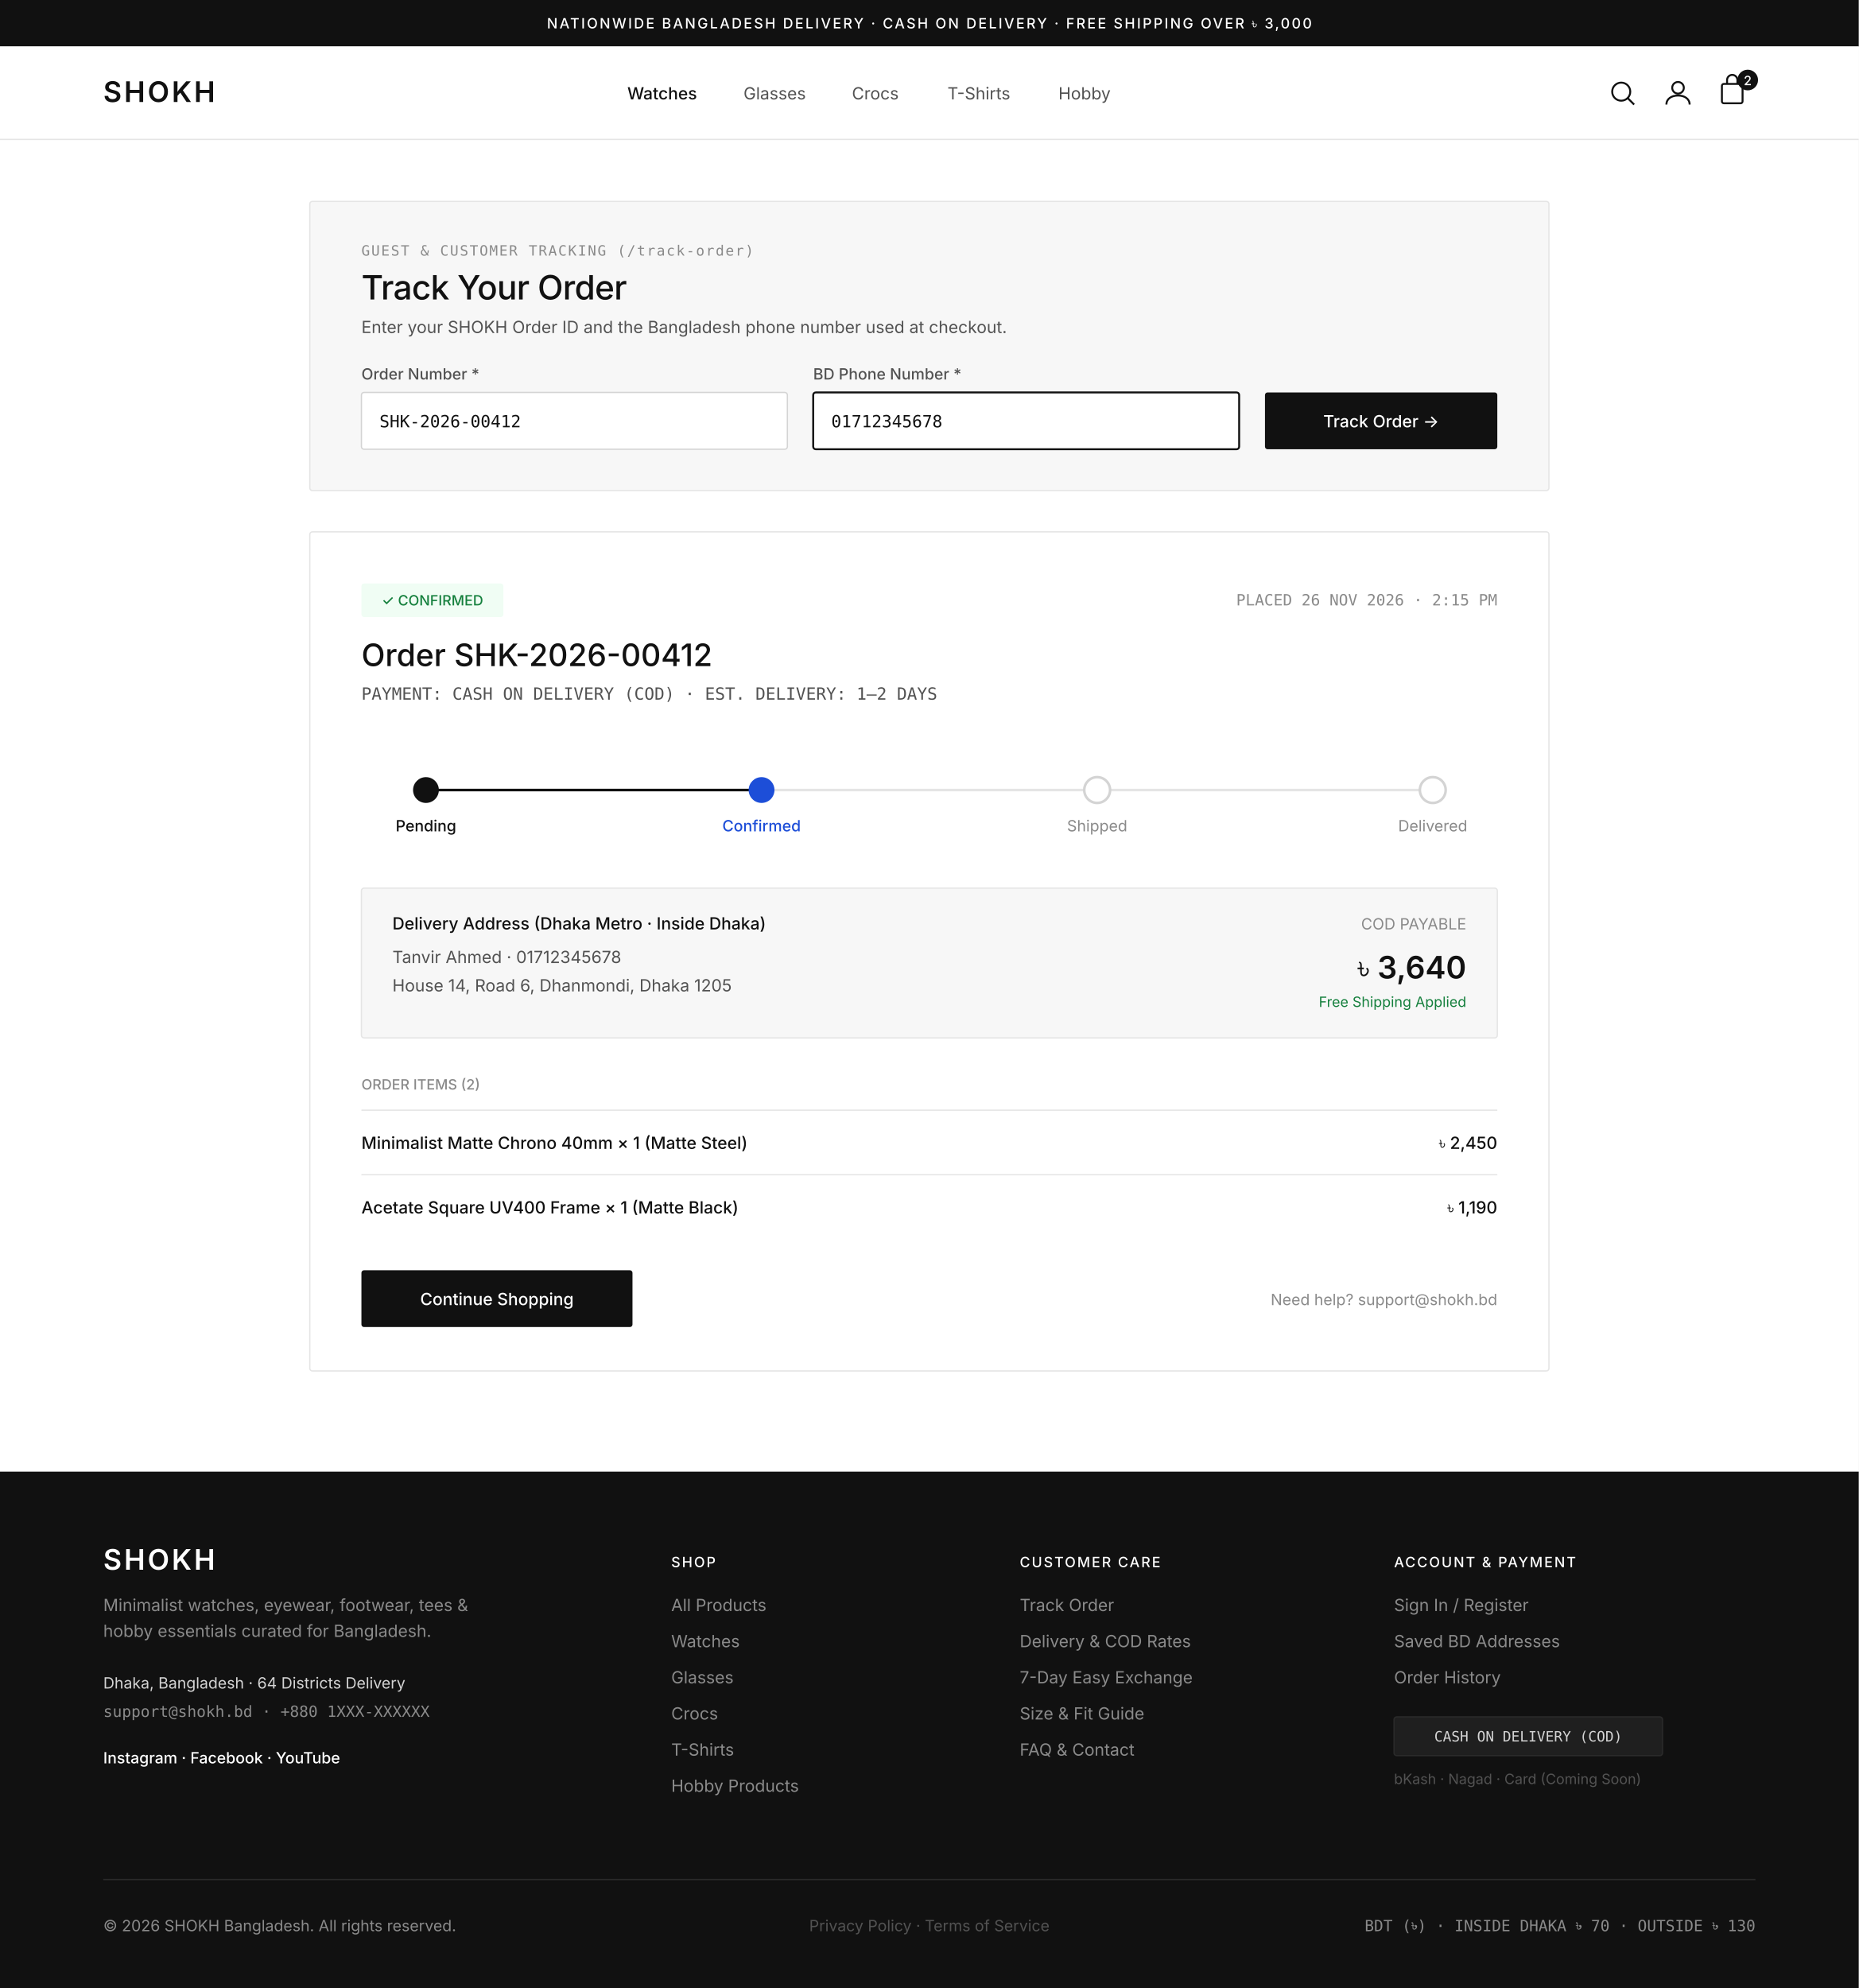
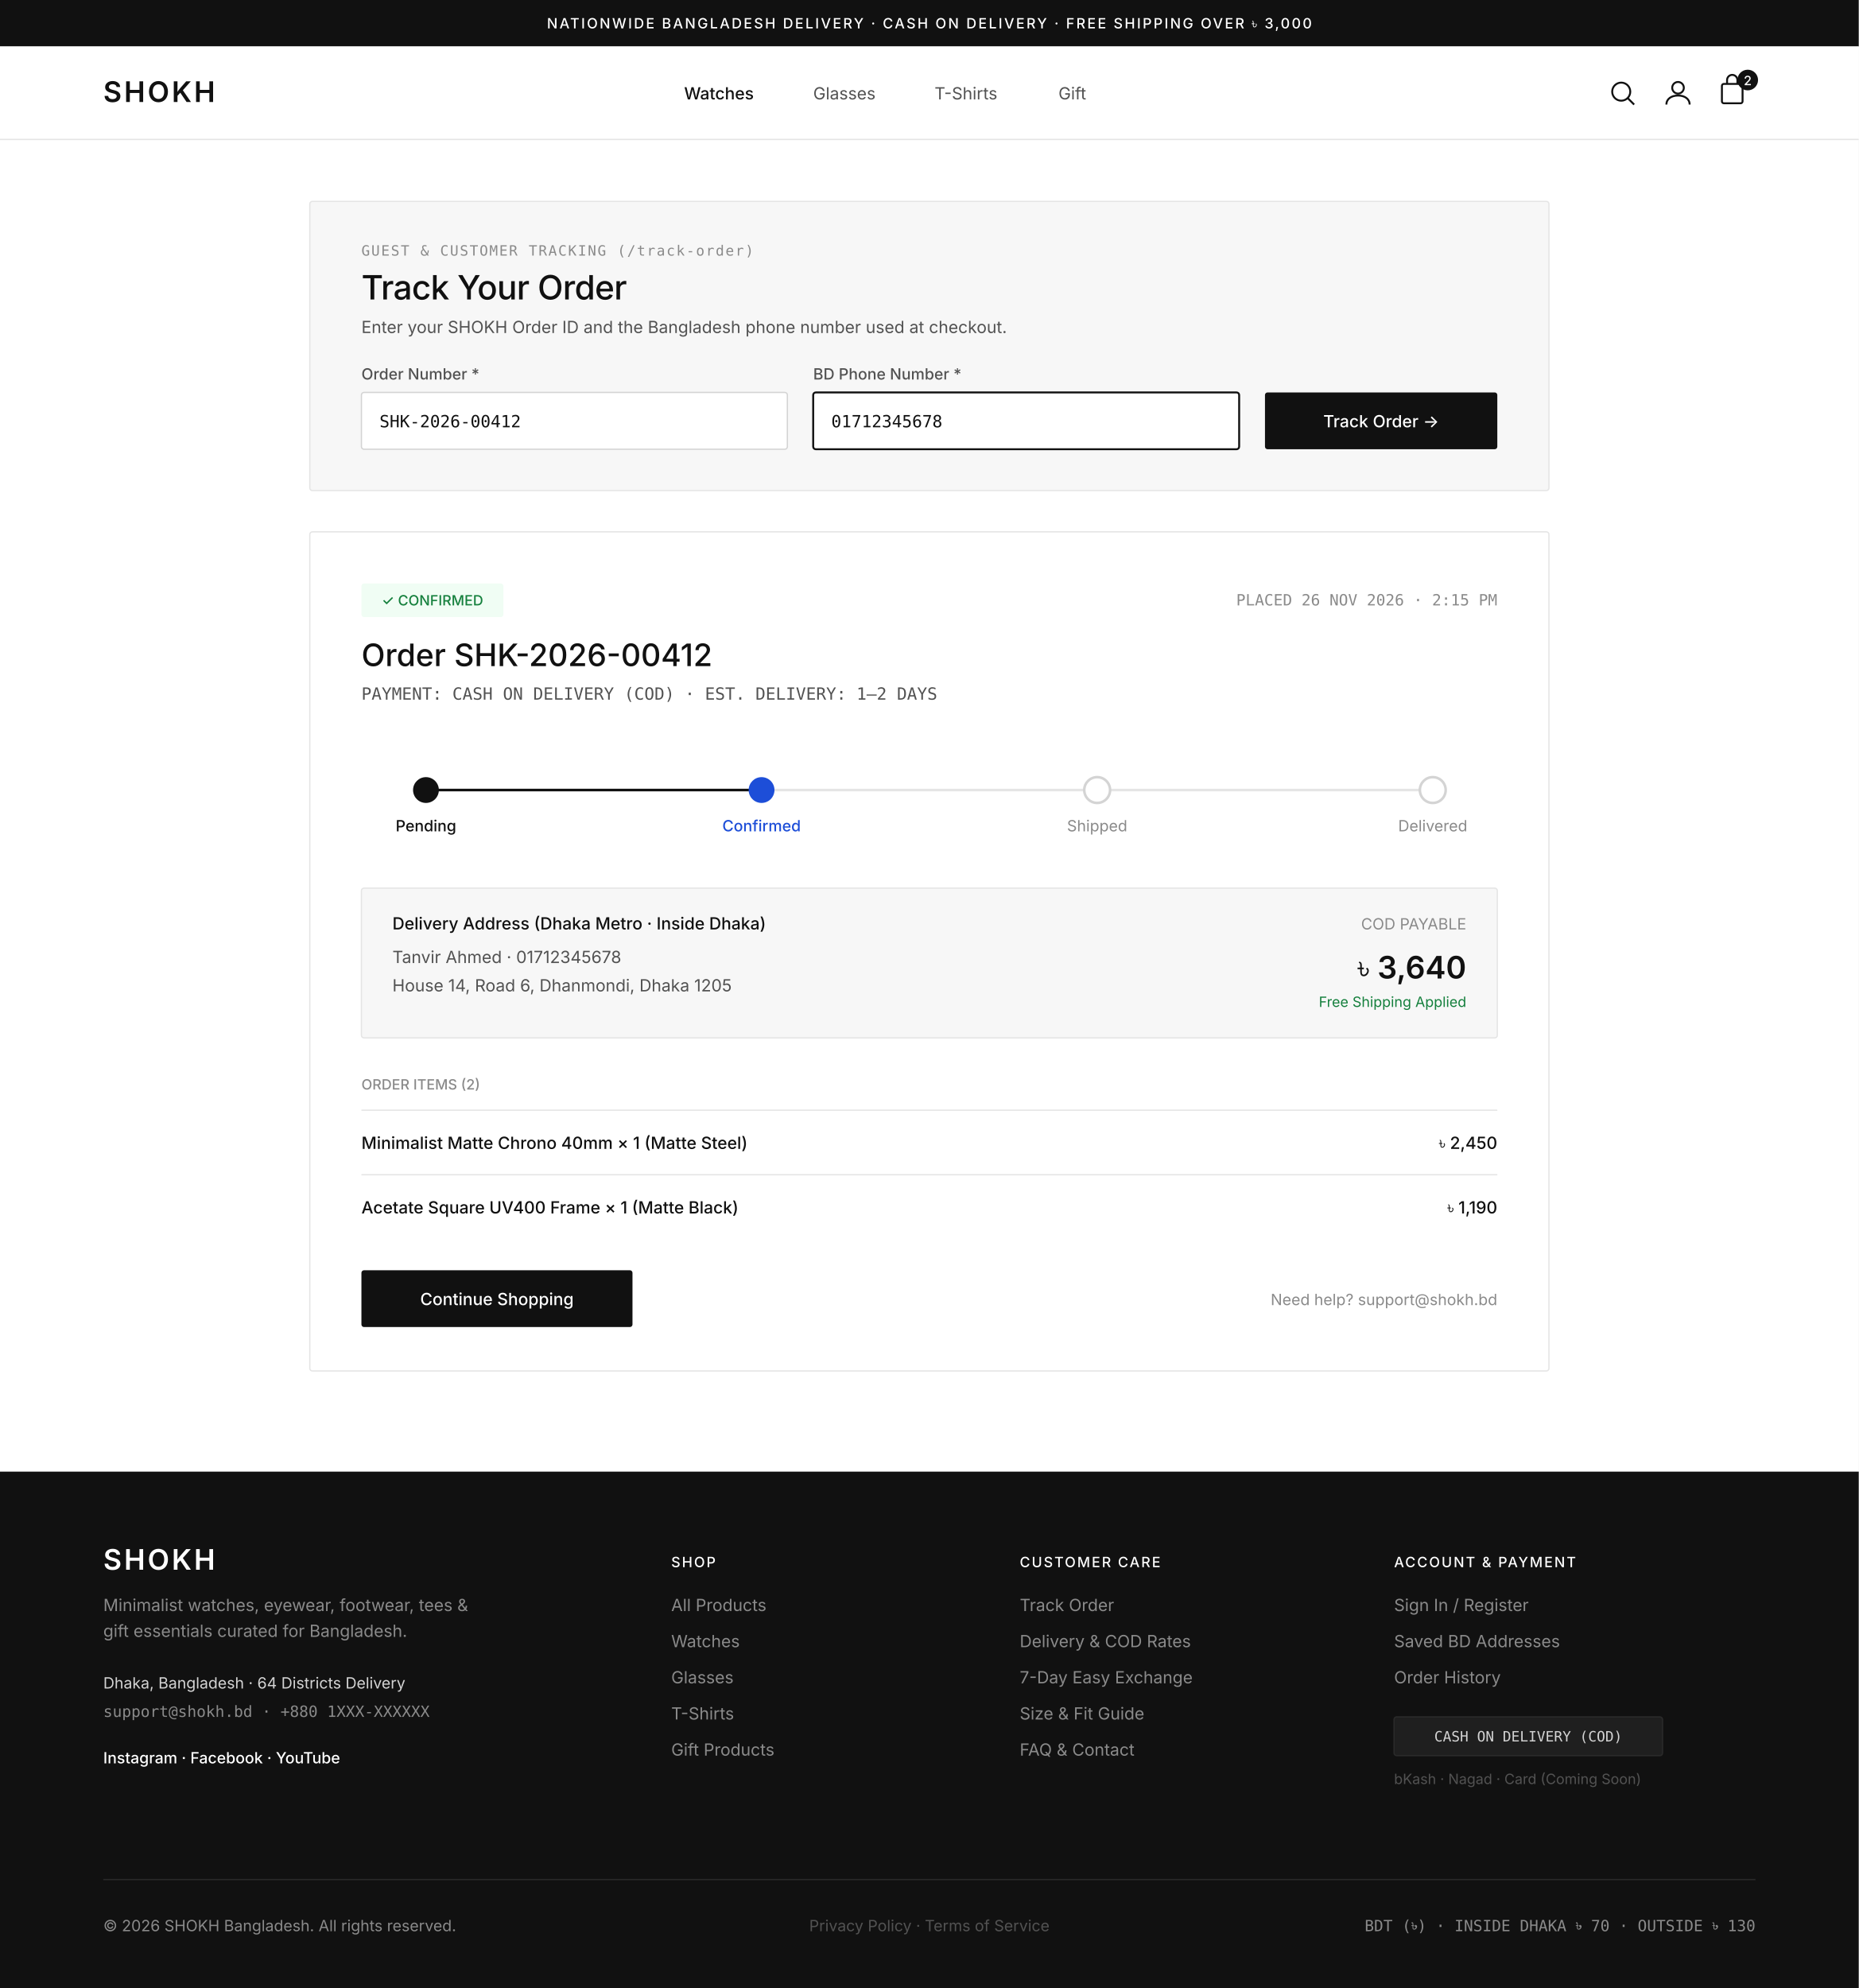
<svg xmlns="http://www.w3.org/2000/svg" width="1440" height="1540" viewBox="0 0 1440 1540" fill="none">
  <rect id="Order-Tracking-Desktop-BG" width="1440" height="1540" fill="#FFFFFF" />
  <g id="01-Navbar">
    <rect width="1440" height="36" fill="#111111" />
    <text x="720" y="22" text-anchor="middle" fill="#FFFFFF" font-family="Inter, sans-serif" font-size="11" font-weight="500" letter-spacing="1.4">NATIONWIDE BANGLADESH DELIVERY  ·  CASH ON DELIVERY  ·  FREE SHIPPING OVER ৳ 3,000</text>
    <rect y="36" width="1440" height="72" fill="#FFFFFF" />
    <line x1="0" y1="108" x2="1440" y2="108" stroke="#E5E5E5" />
    <text x="80" y="79" fill="#111111" font-family="Inter, sans-serif" font-size="22" font-weight="600" letter-spacing="1.8">SHOKH</text>
-     <text x="486" y="77" fill="#111111" font-family="Inter, sans-serif" font-size="13" font-weight="500">Watches</text>
-     <text x="576" y="77" fill="#525252" font-family="Inter, sans-serif" font-size="13">Glasses</text>
-     <text x="660" y="77" fill="#525252" font-family="Inter, sans-serif" font-size="13">Crocs</text>
-     <text x="734" y="77" fill="#525252" font-family="Inter, sans-serif" font-size="13">T-Shirts</text>
-     <text x="820" y="77" fill="#525252" font-family="Inter, sans-serif" font-size="13">Hobby</text>
+     <text x="530" y="77" fill="#111111" font-family="Inter, sans-serif" font-size="13" font-weight="500">Watches</text>
+     <text x="630" y="77" fill="#525252" font-family="Inter, sans-serif" font-size="13">Glasses</text>
+     <text x="724" y="77" fill="#525252" font-family="Inter, sans-serif" font-size="13">T-Shirts</text>
+     <text x="820" y="77" fill="#525252" font-family="Inter, sans-serif" font-size="13">Gift</text>
    <circle cx="1256" cy="71" r="7" stroke="#111111" stroke-width="1.5" />
    <line x1="1261" y1="76" x2="1266" y2="81" stroke="#111111" stroke-width="1.5" />
    <circle cx="1300" cy="68" r="4.5" stroke="#111111" stroke-width="1.5" />
    <path d="M1291 81C1291 76.5 1295 74 1300 74C1305 74 1309 76.5 1309 81" stroke="#111111" stroke-width="1.5" />
    <rect x="1334" y="65" width="16" height="15" rx="1.5" stroke="#111111" stroke-width="1.5" />
    <path d="M1338 65V62C1338 59.8 1339.8 58 1342 58C1344.2 58 1346 59.8 1346 62V65" stroke="#111111" stroke-width="1.5" />
    <circle cx="1354" cy="62" r="8" fill="#111111" />
    <text x="1354" y="66" text-anchor="middle" fill="#FFFFFF" font-family="Inter, sans-serif" font-size="10" font-weight="500">2</text>
  </g>
  <g id="02-Guest-Order-Lookup" transform="translate(240, 156)">
    <rect width="960" height="224" rx="2" fill="#F7F7F7" stroke="#E5E5E5" />
    <text x="40" y="42" fill="#8A8A8A" font-family="JetBrains Mono, monospace" font-size="11" letter-spacing="1">GUEST &amp; CUSTOMER TRACKING (/track-order)</text>
    <text x="40" y="76" fill="#111111" font-family="Inter, sans-serif" font-size="26" font-weight="500" letter-spacing="-0.4">Track Your Order</text>
    <text x="40" y="102" fill="#525252" font-family="Inter, sans-serif" font-size="13">Enter your SHOKH Order ID and the Bangladesh phone number used at checkout.</text>
    <text x="40" y="138" fill="#525252" font-family="Inter, sans-serif" font-size="12" font-weight="500">Order Number *</text>
    <rect x="40" y="148" width="330" height="44" rx="2" fill="#FFFFFF" stroke="#D4D4D4" />
    <text x="54" y="175" fill="#111111" font-family="JetBrains Mono, monospace" font-size="13">SHK-2026-00412</text>
    <text x="390" y="138" fill="#525252" font-family="Inter, sans-serif" font-size="12" font-weight="500">BD Phone Number *</text>
    <rect x="390" y="148" width="330" height="44" rx="2" fill="#FFFFFF" stroke="#111111" stroke-width="1.5" />
    <text x="404" y="175" fill="#111111" font-family="JetBrains Mono, monospace" font-size="13">01712345678</text>
    <rect x="740" y="148" width="180" height="44" rx="2" fill="#111111" />
    <text x="830" y="175" text-anchor="middle" fill="#FFFFFF" font-family="Inter, sans-serif" font-size="13" font-weight="500">Track Order →</text>
  </g>
  <g id="03-Order-Tracking-Result" transform="translate(240, 412)">
    <rect width="960" height="650" rx="2" fill="#FFFFFF" stroke="#E5E5E5" />
    <rect x="40" y="40" width="110" height="26" rx="2" fill="#F0FDF4" />
    <text x="95" y="57" text-anchor="middle" fill="#15803D" font-family="Inter, sans-serif" font-size="11" font-weight="500">✓ CONFIRMED</text>
    <text x="920" y="57" text-anchor="end" fill="#8A8A8A" font-family="JetBrains Mono, monospace" font-size="12">PLACED 26 NOV 2026 · 2:15 PM</text>
    <text x="40" y="104" fill="#111111" font-family="Inter, sans-serif" font-size="24" font-weight="500">Order SHK-2026-00412</text>
    <text x="40" y="130" fill="#525252" font-family="JetBrains Mono, monospace" font-size="13">PAYMENT: CASH ON DELIVERY (COD) · EST. DELIVERY: 1–2 DAYS</text>
    <line x1="90" y1="200" x2="870" y2="200" stroke="#E5E5E5" stroke-width="2" />
    <line x1="90" y1="200" x2="350" y2="200" stroke="#111111" stroke-width="2" />
    <circle cx="90" cy="200" r="10" fill="#111111" />
    <text x="90" y="232" text-anchor="middle" fill="#111111" font-family="Inter, sans-serif" font-size="12" font-weight="500">Pending</text>
    <circle cx="350" cy="200" r="10" fill="#1D4ED8" />
    <text x="350" y="232" text-anchor="middle" fill="#1D4ED8" font-family="Inter, sans-serif" font-size="12" font-weight="500">Confirmed</text>
    <circle cx="610" cy="200" r="10" fill="#FFFFFF" stroke="#D4D4D4" stroke-width="2" />
    <text x="610" y="232" text-anchor="middle" fill="#8A8A8A" font-family="Inter, sans-serif" font-size="12">Shipped</text>
    <circle cx="870" cy="200" r="10" fill="#FFFFFF" stroke="#D4D4D4" stroke-width="2" />
    <text x="870" y="232" text-anchor="middle" fill="#8A8A8A" font-family="Inter, sans-serif" font-size="12">Delivered</text>
    <rect x="40" y="276" width="880" height="116" rx="2" fill="#F7F7F7" stroke="#E5E5E5" />
    <text x="64" y="308" fill="#111111" font-family="Inter, sans-serif" font-size="13" font-weight="500">Delivery Address (Dhaka Metro · Inside Dhaka)</text>
    <text x="64" y="334" fill="#525252" font-family="Inter, sans-serif" font-size="13">Tanvir Ahmed · 01712345678</text>
    <text x="64" y="356" fill="#525252" font-family="Inter, sans-serif" font-size="13">House 14, Road 6, Dhanmondi, Dhaka 1205</text>
    <text x="896" y="308" text-anchor="end" fill="#8A8A8A" font-family="Inter, sans-serif" font-size="12">COD PAYABLE</text>
    <text x="896" y="346" text-anchor="end" fill="#111111" font-family="Inter, sans-serif" font-size="24" font-weight="600">৳ 3,640</text>
    <text x="896" y="368" text-anchor="end" fill="#15803D" font-family="Inter, sans-serif" font-size="11">Free Shipping Applied</text>
    <text x="40" y="432" fill="#8A8A8A" font-family="Inter, sans-serif" font-size="11" font-weight="500">ORDER ITEMS (2)</text>
    <line x1="40" y1="448" x2="920" y2="448" stroke="#E5E5E5" />
    <text x="40" y="478" fill="#111111" font-family="Inter, sans-serif" font-size="13" font-weight="500">Minimalist Matte Chrono 40mm × 1 (Matte Steel)</text>
    <text x="920" y="478" text-anchor="end" fill="#111111" font-family="Inter, sans-serif" font-size="13" font-weight="500">৳ 2,450</text>
    <line x1="40" y1="498" x2="920" y2="498" stroke="#E5E5E5" />
    <text x="40" y="528" fill="#111111" font-family="Inter, sans-serif" font-size="13" font-weight="500">Acetate Square UV400 Frame × 1 (Matte Black)</text>
    <text x="920" y="528" text-anchor="end" fill="#111111" font-family="Inter, sans-serif" font-size="13" font-weight="500">৳ 1,190</text>
    <rect x="40" y="572" width="210" height="44" rx="2" fill="#111111" />
    <text x="145" y="599" text-anchor="middle" fill="#FFFFFF" font-family="Inter, sans-serif" font-size="13" font-weight="500">Continue Shopping</text>
    <text x="920" y="599" text-anchor="end" fill="#8A8A8A" font-family="Inter, sans-serif" font-size="12">Need help? support@shokh.bd</text>
  </g>
  <g id="04-Footer" transform="translate(0, 1140)">
    <rect width="1440" height="400" fill="#111111" />
    <text x="80" y="76" fill="#FFFFFF" font-family="Inter, sans-serif" font-size="22" font-weight="600" letter-spacing="1.8">SHOKH</text>
    <text x="80" y="108" fill="#8A8A8A" font-family="Inter, sans-serif" font-size="13">Minimalist watches, eyewear, footwear, tees &amp;</text>
-     <text x="80" y="128" fill="#8A8A8A" font-family="Inter, sans-serif" font-size="13">hobby essentials curated for Bangladesh.</text>
+     <text x="80" y="128" fill="#8A8A8A" font-family="Inter, sans-serif" font-size="13">gift essentials curated for Bangladesh.</text>
    <text x="80" y="168" fill="#D4D4D4" font-family="Inter, sans-serif" font-size="12">Dhaka, Bangladesh · 64 Districts Delivery</text>
    <text x="80" y="190" fill="#8A8A8A" font-family="JetBrains Mono, monospace" font-size="12">support@shokh.bd  ·  +880 1XXX-XXXXXX</text>
    <text x="80" y="226" fill="#FFFFFF" font-family="Inter, sans-serif" font-size="12" font-weight="500">Instagram   ·   Facebook   ·   YouTube</text>
    <text x="520" y="74" fill="#FFFFFF" font-family="Inter, sans-serif" font-size="11" font-weight="500" letter-spacing="1.2">SHOP</text>
    <text x="520" y="108" fill="#8A8A8A" font-family="Inter, sans-serif" font-size="13">All Products</text>
    <text x="520" y="136" fill="#8A8A8A" font-family="Inter, sans-serif" font-size="13">Watches</text>
    <text x="520" y="164" fill="#8A8A8A" font-family="Inter, sans-serif" font-size="13">Glasses</text>
-     <text x="520" y="192" fill="#8A8A8A" font-family="Inter, sans-serif" font-size="13">Crocs</text>
-     <text x="520" y="220" fill="#8A8A8A" font-family="Inter, sans-serif" font-size="13">T-Shirts</text>
-     <text x="520" y="248" fill="#8A8A8A" font-family="Inter, sans-serif" font-size="13">Hobby Products</text>
+     <text x="520" y="192" fill="#8A8A8A" font-family="Inter, sans-serif" font-size="13">T-Shirts</text>
+     <text x="520" y="220" fill="#8A8A8A" font-family="Inter, sans-serif" font-size="13">Gift Products</text>
    <text x="790" y="74" fill="#FFFFFF" font-family="Inter, sans-serif" font-size="11" font-weight="500" letter-spacing="1.2">CUSTOMER CARE</text>
    <text x="790" y="108" fill="#8A8A8A" font-family="Inter, sans-serif" font-size="13">Track Order</text>
    <text x="790" y="136" fill="#8A8A8A" font-family="Inter, sans-serif" font-size="13">Delivery &amp; COD Rates</text>
    <text x="790" y="164" fill="#8A8A8A" font-family="Inter, sans-serif" font-size="13">7-Day Easy Exchange</text>
    <text x="790" y="192" fill="#8A8A8A" font-family="Inter, sans-serif" font-size="13">Size &amp; Fit Guide</text>
    <text x="790" y="220" fill="#8A8A8A" font-family="Inter, sans-serif" font-size="13">FAQ &amp; Contact</text>
    <text x="1080" y="74" fill="#FFFFFF" font-family="Inter, sans-serif" font-size="11" font-weight="500" letter-spacing="1.2">ACCOUNT &amp; PAYMENT</text>
    <text x="1080" y="108" fill="#8A8A8A" font-family="Inter, sans-serif" font-size="13">Sign In / Register</text>
    <text x="1080" y="136" fill="#8A8A8A" font-family="Inter, sans-serif" font-size="13">Saved BD Addresses</text>
    <text x="1080" y="164" fill="#8A8A8A" font-family="Inter, sans-serif" font-size="13">Order History</text>
    <rect x="1080" y="190" width="208" height="30" rx="2" fill="#1F1F1F" stroke="#2A2A2A" />
    <text x="1184" y="209" text-anchor="middle" fill="#D4D4D4" font-family="JetBrains Mono, monospace" font-size="11">CASH ON DELIVERY (COD)</text>
    <text x="1080" y="242" fill="#525252" font-family="Inter, sans-serif" font-size="11">bKash · Nagad · Card (Coming Soon)</text>
    <line x1="80" y1="316" x2="1360" y2="316" stroke="#2A2A2A" />
    <text x="80" y="356" fill="#8A8A8A" font-family="Inter, sans-serif" font-size="12">© 2026 SHOKH Bangladesh. All rights reserved.</text>
    <text x="720" y="356" text-anchor="middle" fill="#525252" font-family="Inter, sans-serif" font-size="12">Privacy Policy  ·  Terms of Service</text>
    <text x="1360" y="356" text-anchor="end" fill="#8A8A8A" font-family="JetBrains Mono, monospace" font-size="12">BDT (৳) · INSIDE DHAKA ৳ 70 · OUTSIDE ৳ 130</text>
  </g>
</svg>
